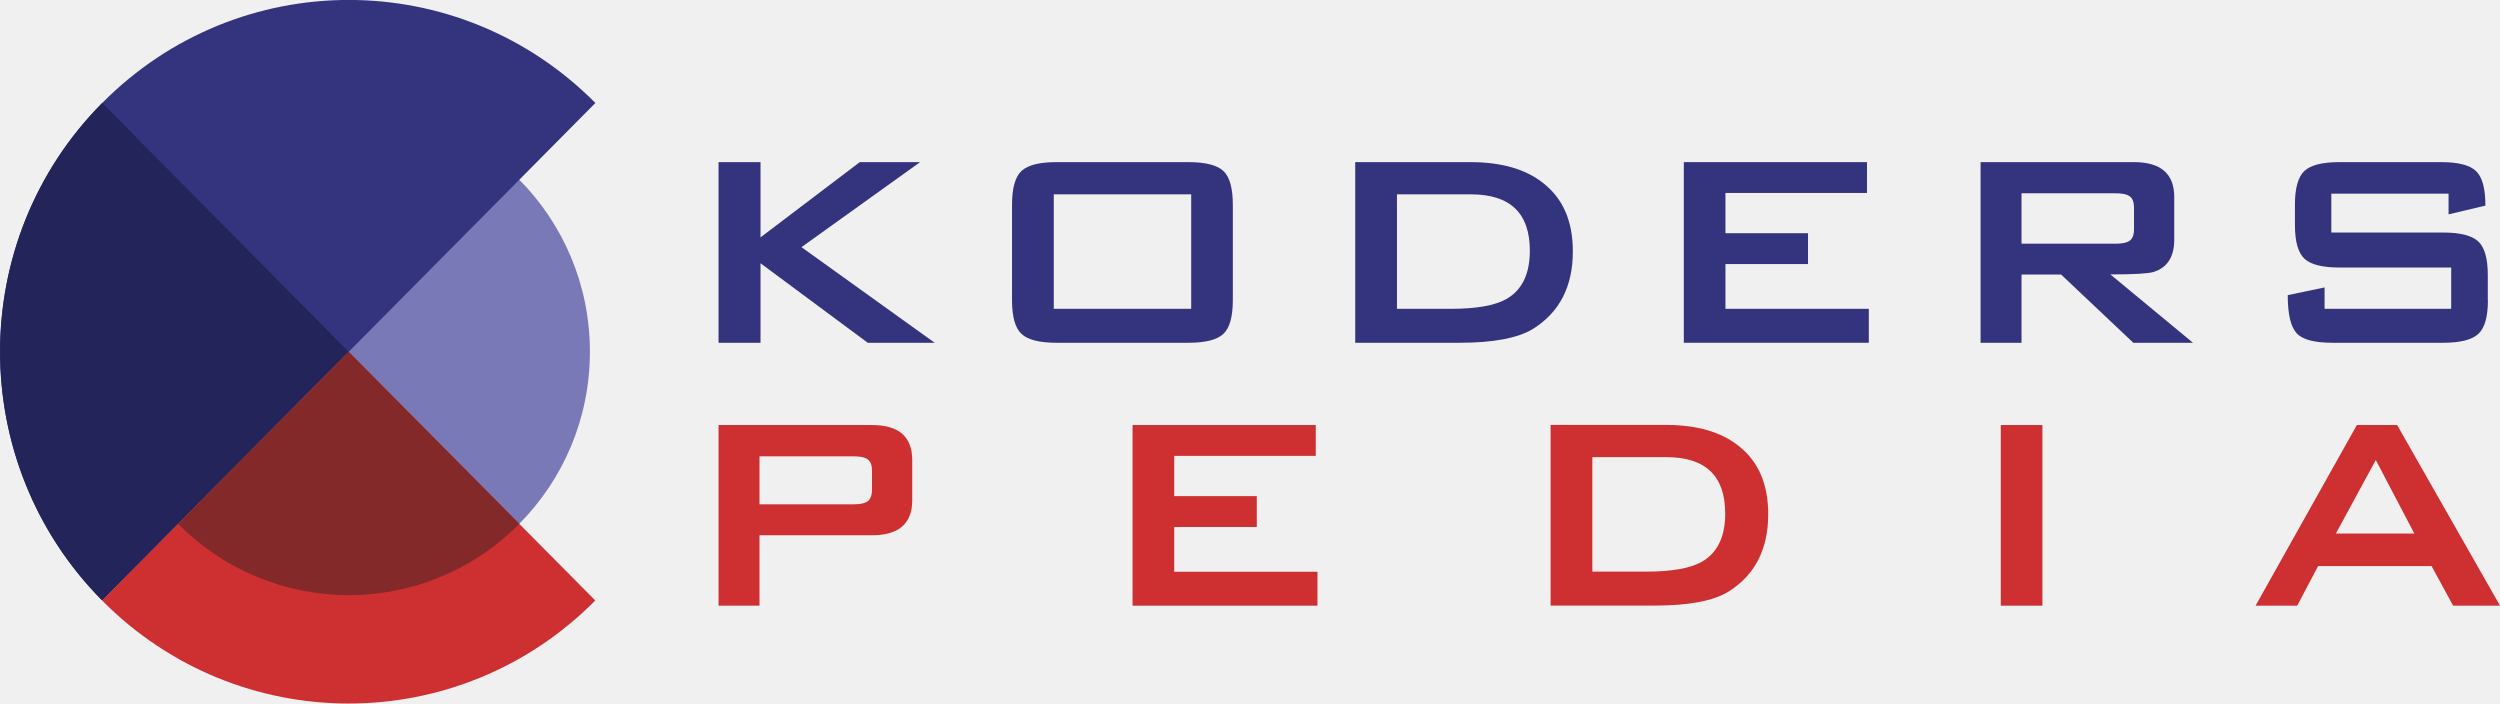
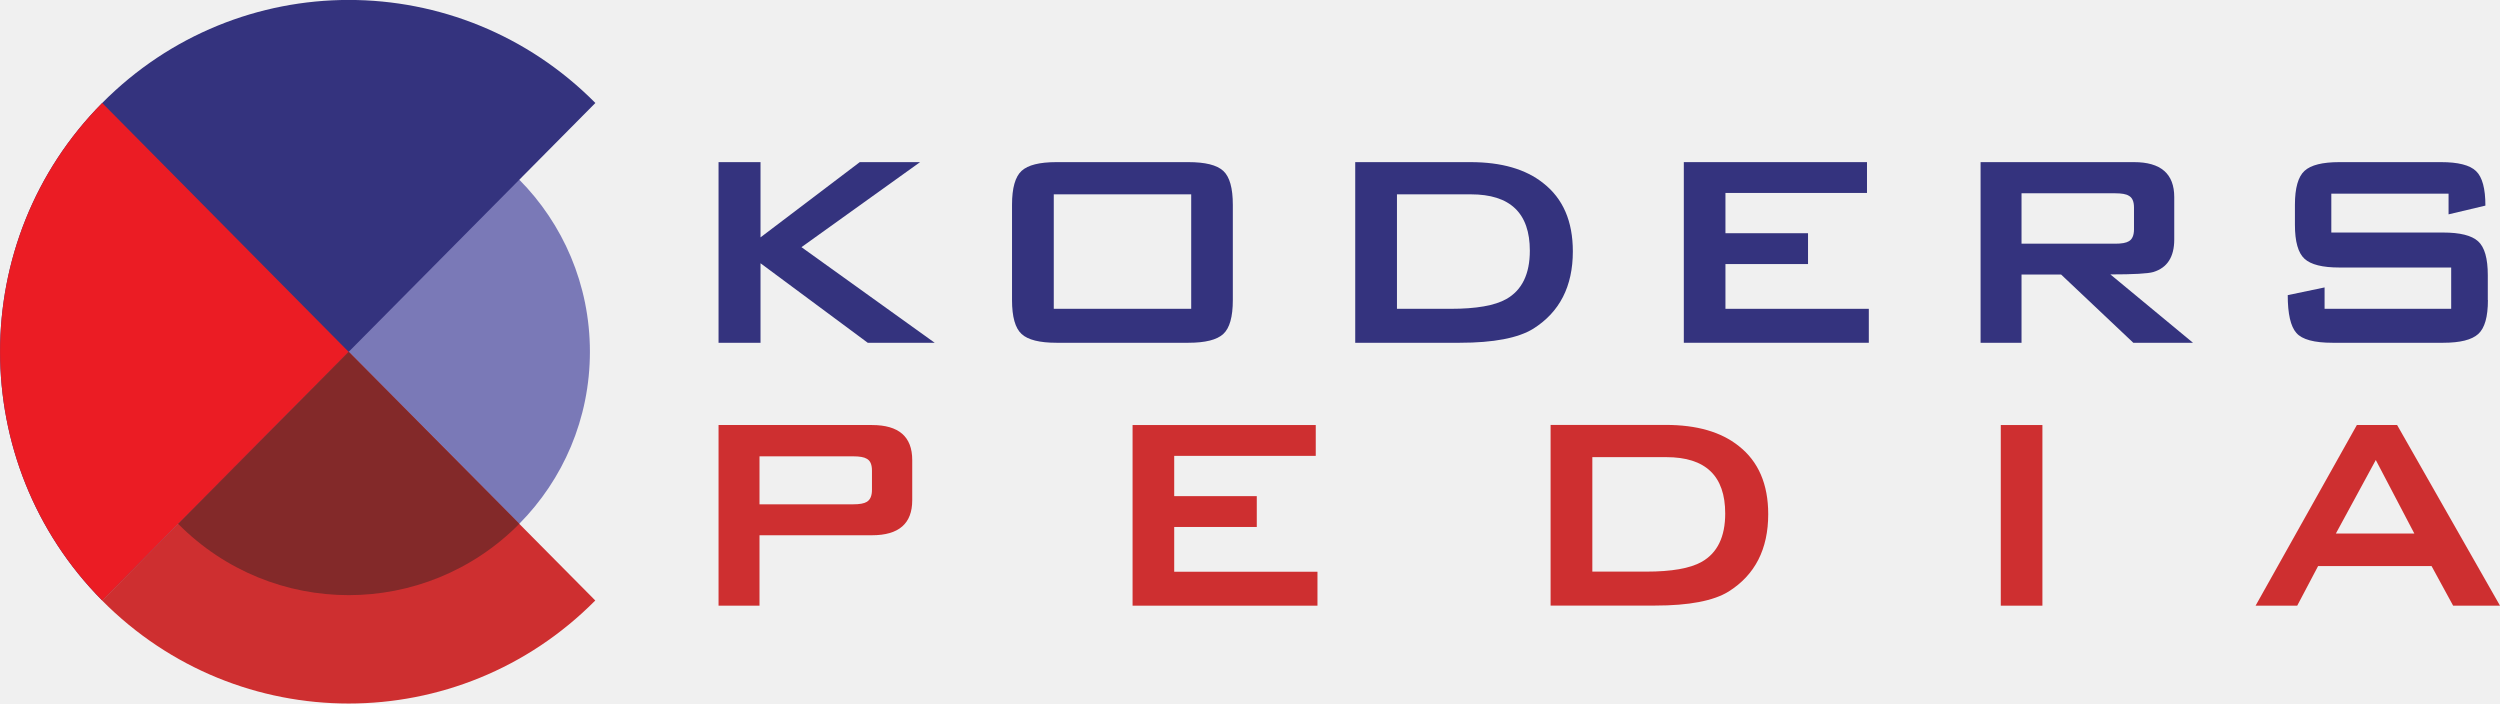
<svg xmlns="http://www.w3.org/2000/svg" width="167" height="47" viewBox="0 0 167 47" fill="none">
  <g id="Frame" clip-path="url(#clip0_204_76)">
    <g id="Group">
      <path id="Vector" d="M62.437 22.897H57.965L50.803 17.586V22.897H47.999V10.83H50.803V15.856L57.432 10.83H61.462L53.538 16.51L62.437 22.897Z" fill="#34337E" />
      <path id="Vector_2" d="M82.353 20.045C82.353 21.167 82.14 21.921 81.713 22.312C81.287 22.704 80.51 22.897 79.382 22.897H70.574C69.447 22.897 68.67 22.704 68.243 22.312C67.816 21.921 67.603 21.167 67.603 20.045V13.681C67.603 12.559 67.816 11.806 68.243 11.414C68.67 11.022 69.447 10.83 70.574 10.83H79.382C80.51 10.83 81.287 11.022 81.713 11.414C82.14 11.806 82.353 12.559 82.353 13.681V20.045ZM79.572 20.629V12.982H70.392V20.629H79.572Z" fill="#34337E" />
      <path id="Vector_3" d="M105.066 16.794C105.066 19.131 104.182 20.852 102.422 21.959C101.416 22.581 99.778 22.897 97.507 22.897H90.529V10.83H98.224C100.296 10.83 101.919 11.298 103.092 12.236C104.41 13.266 105.066 14.78 105.066 16.794ZM102.193 16.748C102.193 14.235 100.883 12.982 98.254 12.982H93.317V20.629H96.913C98.612 20.629 99.847 20.414 100.624 19.976C101.667 19.384 102.193 18.308 102.193 16.748Z" fill="#34337E" />
      <path id="Vector_4" d="M124.837 22.897H112.479V10.83H124.715V12.889H115.26V15.579H120.776V17.639H115.26V20.629H124.837V22.897Z" fill="#34337E" />
      <path id="Vector_5" d="M146.49 22.897H142.505L137.682 18.339H135.038V22.897H132.303V10.83H142.551C144.341 10.83 145.24 11.606 145.24 13.166V15.995C145.24 17.163 144.775 17.885 143.846 18.17C143.488 18.277 142.535 18.331 140.974 18.331L146.49 22.897ZM142.551 15.318V13.866C142.551 13.458 142.436 13.197 142.2 13.074C142.033 12.966 141.728 12.912 141.294 12.912H135.038V16.279H141.294C141.728 16.279 142.025 16.225 142.2 16.118C142.429 15.995 142.551 15.726 142.551 15.318Z" fill="#34337E" />
      <path id="Vector_6" d="M166.193 20.045C166.193 21.167 165.979 21.921 165.545 22.312C165.111 22.704 164.334 22.897 163.206 22.897H155.808C154.589 22.897 153.781 22.681 153.4 22.243C153.012 21.805 152.821 20.967 152.821 19.715L155.282 19.2V20.629H163.739V17.87H156.273C155.145 17.87 154.368 17.678 153.941 17.286C153.515 16.894 153.301 16.141 153.301 15.018V13.681C153.301 12.559 153.515 11.806 153.941 11.414C154.368 11.022 155.145 10.83 156.273 10.83H163.061C164.204 10.83 164.989 11.029 165.4 11.429C165.819 11.829 166.025 12.597 166.025 13.735L163.564 14.319V12.936H155.732V15.533H163.198C164.326 15.533 165.103 15.726 165.537 16.118C165.972 16.51 166.185 17.263 166.185 18.385V20.045H166.193Z" fill="#34337E" />
      <path id="Vector_7" d="M60.937 33.419C60.937 34.979 60.038 35.755 58.247 35.755H50.735V40.459H47.999V28.392H58.247C60.038 28.392 60.937 29.168 60.937 30.729V33.419ZM58.247 32.719V31.436C58.247 31.028 58.133 30.767 57.897 30.644C57.729 30.537 57.424 30.483 56.99 30.483H50.735V33.688H56.99C57.424 33.688 57.721 33.634 57.897 33.526C58.133 33.388 58.247 33.119 58.247 32.719Z" fill="#CE2F30" />
      <path id="Vector_8" d="M88.007 40.459H75.656V28.392H87.892V30.452H78.437V33.142H83.953V35.202H78.437V38.192H88.007V40.459Z" fill="#CE2F30" />
      <path id="Vector_9" d="M118.117 34.349C118.117 36.685 117.233 38.407 115.473 39.514C114.467 40.136 112.829 40.452 110.559 40.452H103.58V28.384H111.275C113.347 28.384 114.97 28.853 116.144 29.791C117.462 30.821 118.117 32.343 118.117 34.349ZM115.244 34.303C115.244 31.789 113.934 30.537 111.305 30.537H106.368V38.184H109.965C111.664 38.184 112.898 37.969 113.675 37.531C114.719 36.939 115.244 35.863 115.244 34.303Z" fill="#CE2F30" />
      <path id="Vector_10" d="M136.433 40.459H133.652V28.392H136.433V40.459Z" fill="#CE2F30" />
      <path id="Vector_11" d="M167 40.459H163.869L162.429 37.815H154.848L153.454 40.459H150.673L157.438 28.392H160.128L167 40.459ZM161.278 35.64L158.703 30.729L156.036 35.64H161.278Z" fill="#CE2F30" />
    </g>
    <g id="Group_2">
      <path id="Vector_12" d="M23.291 39.752C32.191 39.752 39.406 32.474 39.406 23.496C39.406 14.518 32.191 7.24 23.291 7.24C14.392 7.24 7.177 14.518 7.177 23.496C7.177 32.474 14.392 39.752 23.291 39.752Z" fill="#7A79B7" />
      <path id="Vector_13" d="M34.689 34.995C28.396 41.343 18.194 41.343 11.901 34.995C5.608 28.646 5.608 18.354 11.901 12.006L34.689 34.995Z" fill="#737099" />
      <path id="Vector_14" d="M6.827 40.113C-2.27 30.936 -2.27 16.056 6.827 6.879C15.924 -2.298 30.674 -2.298 39.771 6.879L6.827 40.113Z" fill="#34337E" />
-       <path id="Vector_15" d="M23.291 23.504L6.827 40.113C-2.27 30.936 -2.27 16.056 6.827 6.879L23.291 23.504Z" fill="#232459" />
+       <path id="Vector_15" d="M23.291 23.504L6.827 40.113C-2.27 30.936 -2.27 16.056 6.827 6.879L23.291 23.504Z" fill="#eb1c24" />
      <path id="Vector_16" d="M39.764 40.113C30.666 49.29 15.916 49.29 6.819 40.113L23.291 23.496L39.764 40.113Z" fill="#CE2F30" />
      <path id="Vector_17" d="M34.689 34.994C28.396 41.343 18.194 41.343 11.901 34.994L23.291 23.504L34.689 34.994Z" fill="#832929" />
    </g>
  </g>
  <defs>
    <clipPath id="clip0_204_76">
      <rect width="167" height="47" fill="white" />
    </clipPath>
  </defs>
</svg>
